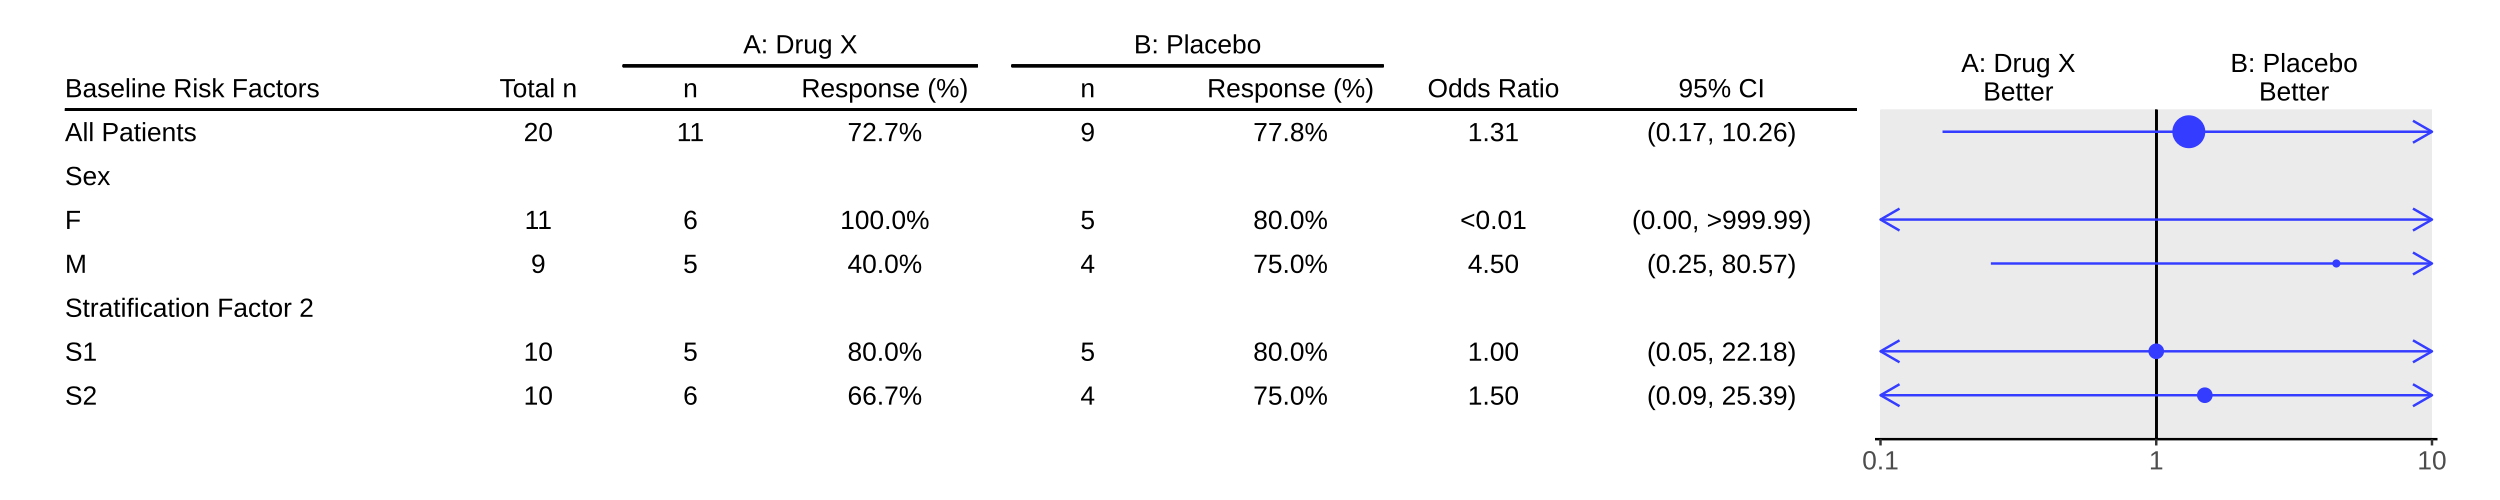
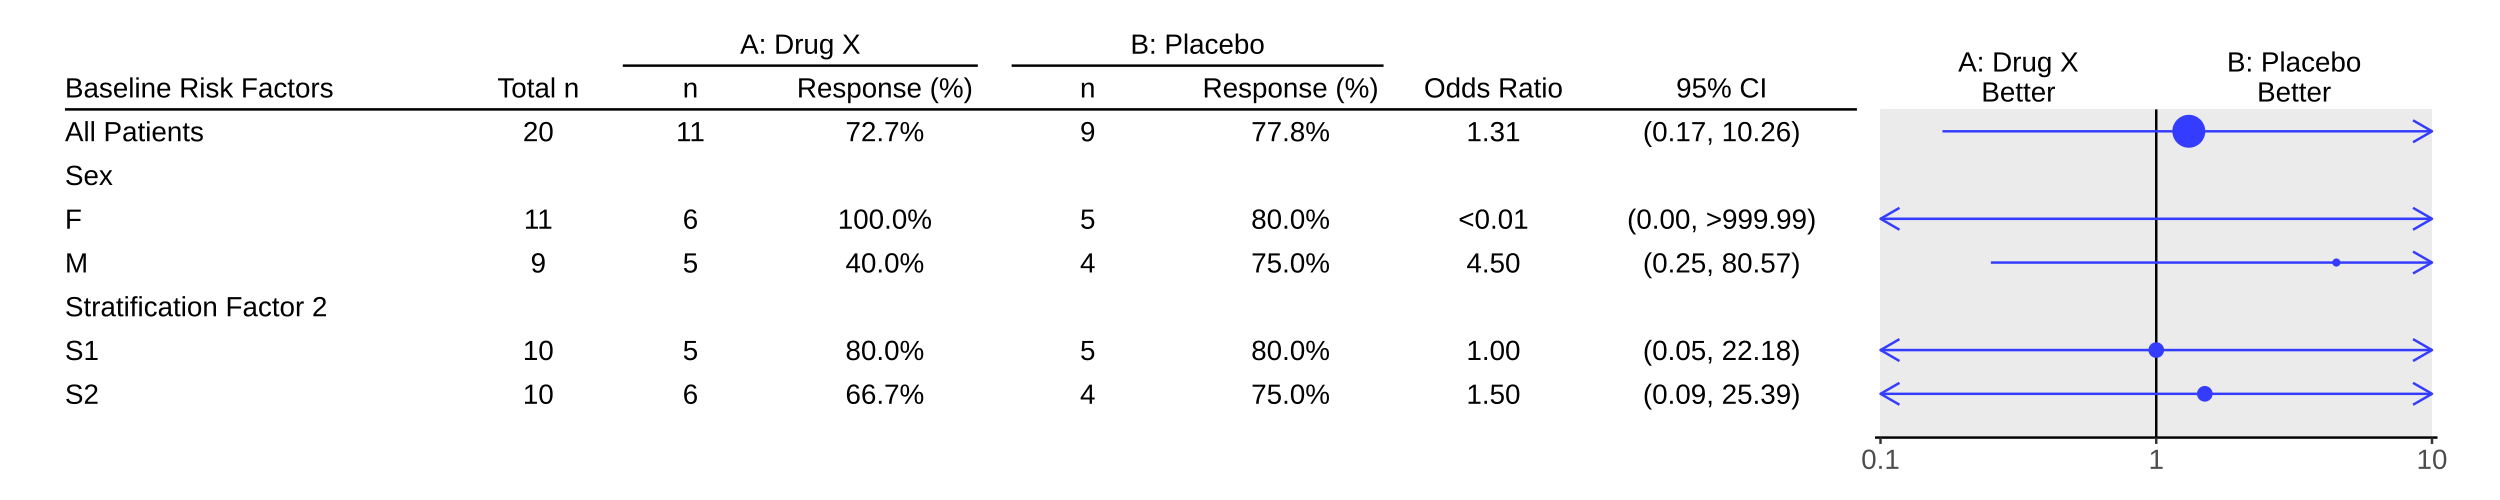
<svg xmlns="http://www.w3.org/2000/svg" class="svglite" width="1080.00pt" height="216.00pt" viewBox="0 0 1080.00 216.00">
  <defs>
    <style type="text/css">
    .svglite line, .svglite polyline, .svglite polygon, .svglite path, .svglite rect, .svglite circle {
      fill: none;
      stroke: #000000;
      stroke-linecap: round;
      stroke-linejoin: round;
      stroke-miterlimit: 10.00;
    }
    .svglite text {
      white-space: pre;
    }
  </style>
  </defs>
  <rect width="100%" height="100%" style="stroke: none; fill: none;" />
  <defs>
    <clipPath id="cpMC4wMHwxMDgwLjAwfDAuMDB8MjE2LjAw">
      <rect x="0.00" y="0.00" width="1080.00" height="216.00" />
    </clipPath>
  </defs>
  <g clip-path="url(#cpMC4wMHwxMDgwLjAwfDAuMDB8MjE2LjAw)">
</g>
  <defs>
-     <clipPath id="cpMjAuMjV8ODEwLjAwfDAuMDB8MTg5Ljcx">
-       <rect x="20.25" y="0.00" width="789.75" height="189.71" />
+     <clipPath id="cpMjAuMjV8ODEwLjAwfDAuMDB8MTg5LjAz">
+       <rect x="20.25" y="0.00" width="789.75" height="189.03" />
    </clipPath>
  </defs>
-   <g clip-path="url(#cpMjAuMjV8ODEwLjAwfDAuMDB8MTg5Ljcx)">
-     <line x1="28.06" y1="47.43" x2="802.19" y2="47.43" style="stroke-width: 1.07; stroke-linecap: butt;" />
-     <line x1="28.06" y1="47.43" x2="802.19" y2="47.43" style="stroke-width: 1.07; stroke-linecap: butt;" />
-     <line x1="28.06" y1="47.43" x2="802.19" y2="47.43" style="stroke-width: 1.07; stroke-linecap: butt;" />
-     <line x1="28.06" y1="47.43" x2="802.19" y2="47.43" style="stroke-width: 1.07; stroke-linecap: butt;" />
-     <line x1="28.06" y1="47.43" x2="802.19" y2="47.43" style="stroke-width: 1.07; stroke-linecap: butt;" />
-     <line x1="28.06" y1="47.43" x2="802.19" y2="47.43" style="stroke-width: 1.07; stroke-linecap: butt;" />
-     <line x1="28.06" y1="47.43" x2="802.19" y2="47.43" style="stroke-width: 1.07; stroke-linecap: butt;" />
-     <line x1="28.06" y1="47.43" x2="802.19" y2="47.43" style="stroke-width: 1.07; stroke-linecap: butt;" />
-     <text x="345.75" y="23.04" text-anchor="middle" style="font-size: 11.38px; font-family: &quot;Arial&quot;;" textLength="49.32px" lengthAdjust="spacingAndGlyphs">A: Drug X</text>
-     <line x1="269.06" y1="28.46" x2="422.43" y2="28.46" style="stroke-width: 1.07; stroke-linecap: butt;" />
-     <line x1="269.06" y1="28.46" x2="422.43" y2="28.46" style="stroke-width: 1.07; stroke-linecap: butt;" />
-     <line x1="269.06" y1="28.46" x2="422.43" y2="28.46" style="stroke-width: 1.07; stroke-linecap: butt;" />
-     <line x1="269.06" y1="28.46" x2="422.43" y2="28.46" style="stroke-width: 1.07; stroke-linecap: butt;" />
-     <line x1="269.06" y1="28.46" x2="422.43" y2="28.46" style="stroke-width: 1.07; stroke-linecap: butt;" />
-     <line x1="269.06" y1="28.46" x2="422.43" y2="28.46" style="stroke-width: 1.07; stroke-linecap: butt;" />
-     <line x1="269.06" y1="28.46" x2="422.43" y2="28.46" style="stroke-width: 1.07; stroke-linecap: butt;" />
-     <line x1="269.06" y1="28.46" x2="422.43" y2="28.46" style="stroke-width: 1.07; stroke-linecap: butt;" />
-     <text x="517.37" y="23.04" text-anchor="middle" style="font-size: 11.38px; font-family: &quot;Arial&quot;;" textLength="55.03px" lengthAdjust="spacingAndGlyphs">B: Placebo</text>
-     <line x1="437.03" y1="28.46" x2="597.70" y2="28.46" style="stroke-width: 1.07; stroke-linecap: butt;" />
-     <line x1="437.03" y1="28.46" x2="597.70" y2="28.46" style="stroke-width: 1.07; stroke-linecap: butt;" />
-     <line x1="437.03" y1="28.46" x2="597.70" y2="28.46" style="stroke-width: 1.07; stroke-linecap: butt;" />
-     <line x1="437.03" y1="28.46" x2="597.70" y2="28.46" style="stroke-width: 1.07; stroke-linecap: butt;" />
-     <line x1="437.03" y1="28.46" x2="597.70" y2="28.46" style="stroke-width: 1.07; stroke-linecap: butt;" />
-     <line x1="437.03" y1="28.46" x2="597.70" y2="28.46" style="stroke-width: 1.07; stroke-linecap: butt;" />
-     <line x1="437.03" y1="28.46" x2="597.70" y2="28.46" style="stroke-width: 1.07; stroke-linecap: butt;" />
-     <line x1="437.03" y1="28.46" x2="597.70" y2="28.46" style="stroke-width: 1.07; stroke-linecap: butt;" />
-     <text x="28.06" y="42.01" style="font-size: 11.38px; font-family: &quot;Arial&quot;;" textLength="110.02px" lengthAdjust="spacingAndGlyphs">Baseline Risk Factors</text>
-     <text x="28.06" y="60.98" style="font-size: 11.38px; font-family: &quot;Arial&quot;;" textLength="56.92px" lengthAdjust="spacingAndGlyphs">All Patients</text>
-     <text x="28.06" y="79.95" style="font-size: 11.38px; font-family: &quot;Arial&quot;;" textLength="19.61px" lengthAdjust="spacingAndGlyphs">Sex</text>
-     <text x="28.06" y="98.92" style="font-size: 11.38px; font-family: &quot;Arial&quot;;" textLength="19.59px" lengthAdjust="spacingAndGlyphs">    F</text>
-     <text x="28.06" y="117.89" style="font-size: 11.38px; font-family: &quot;Arial&quot;;" textLength="22.12px" lengthAdjust="spacingAndGlyphs">    M</text>
-     <text x="28.06" y="136.87" style="font-size: 11.38px; font-family: &quot;Arial&quot;;" textLength="107.50px" lengthAdjust="spacingAndGlyphs">Stratification Factor 2</text>
-     <text x="28.06" y="155.84" style="font-size: 11.38px; font-family: &quot;Arial&quot;;" textLength="26.56px" lengthAdjust="spacingAndGlyphs">    S1</text>
-     <text x="28.06" y="174.81" style="font-size: 11.38px; font-family: &quot;Arial&quot;;" textLength="26.56px" lengthAdjust="spacingAndGlyphs">    S2</text>
-     <text x="232.55" y="42.01" text-anchor="middle" style="font-size: 11.38px; font-family: &quot;Arial&quot;;" textLength="33.52px" lengthAdjust="spacingAndGlyphs">Total n</text>
-     <text x="232.55" y="60.98" text-anchor="middle" style="font-size: 11.38px; font-family: &quot;Arial&quot;;" textLength="12.66px" lengthAdjust="spacingAndGlyphs">20</text>
-     <text x="232.55" y="98.92" text-anchor="middle" style="font-size: 11.38px; font-family: &quot;Arial&quot;;" textLength="11.82px" lengthAdjust="spacingAndGlyphs">11</text>
-     <text x="232.55" y="117.89" text-anchor="middle" style="font-size: 11.38px; font-family: &quot;Arial&quot;;" textLength="6.33px" lengthAdjust="spacingAndGlyphs">9</text>
-     <text x="232.55" y="155.84" text-anchor="middle" style="font-size: 11.38px; font-family: &quot;Arial&quot;;" textLength="12.66px" lengthAdjust="spacingAndGlyphs">10</text>
-     <text x="232.55" y="174.81" text-anchor="middle" style="font-size: 11.38px; font-family: &quot;Arial&quot;;" textLength="12.66px" lengthAdjust="spacingAndGlyphs">10</text>
-     <text x="298.28" y="42.01" text-anchor="middle" style="font-size: 11.38px; font-family: &quot;Arial&quot;;" textLength="6.33px" lengthAdjust="spacingAndGlyphs">n</text>
-     <text x="298.28" y="60.98" text-anchor="middle" style="font-size: 11.38px; font-family: &quot;Arial&quot;;" textLength="11.82px" lengthAdjust="spacingAndGlyphs">11</text>
-     <text x="298.28" y="98.92" text-anchor="middle" style="font-size: 11.38px; font-family: &quot;Arial&quot;;" textLength="6.33px" lengthAdjust="spacingAndGlyphs">6</text>
-     <text x="298.28" y="117.89" text-anchor="middle" style="font-size: 11.38px; font-family: &quot;Arial&quot;;" textLength="6.33px" lengthAdjust="spacingAndGlyphs">5</text>
-     <text x="298.28" y="155.84" text-anchor="middle" style="font-size: 11.38px; font-family: &quot;Arial&quot;;" textLength="6.33px" lengthAdjust="spacingAndGlyphs">5</text>
-     <text x="298.28" y="174.81" text-anchor="middle" style="font-size: 11.38px; font-family: &quot;Arial&quot;;" textLength="6.33px" lengthAdjust="spacingAndGlyphs">6</text>
-     <text x="382.26" y="42.01" text-anchor="middle" style="font-size: 11.38px; font-family: &quot;Arial&quot;;" textLength="72.09px" lengthAdjust="spacingAndGlyphs">Response (%)</text>
-     <text x="382.26" y="60.98" text-anchor="middle" style="font-size: 11.38px; font-family: &quot;Arial&quot;;" textLength="32.26px" lengthAdjust="spacingAndGlyphs">72.7%</text>
-     <text x="382.26" y="98.92" text-anchor="middle" style="font-size: 11.38px; font-family: &quot;Arial&quot;;" textLength="38.59px" lengthAdjust="spacingAndGlyphs">100.0%</text>
-     <text x="382.26" y="117.89" text-anchor="middle" style="font-size: 11.38px; font-family: &quot;Arial&quot;;" textLength="32.26px" lengthAdjust="spacingAndGlyphs">40.0%</text>
-     <text x="382.26" y="155.84" text-anchor="middle" style="font-size: 11.38px; font-family: &quot;Arial&quot;;" textLength="32.26px" lengthAdjust="spacingAndGlyphs">80.0%</text>
-     <text x="382.26" y="174.81" text-anchor="middle" style="font-size: 11.38px; font-family: &quot;Arial&quot;;" textLength="32.26px" lengthAdjust="spacingAndGlyphs">66.7%</text>
-     <text x="469.90" y="42.01" text-anchor="middle" style="font-size: 11.38px; font-family: &quot;Arial&quot;;" textLength="6.33px" lengthAdjust="spacingAndGlyphs">n</text>
-     <text x="469.90" y="60.98" text-anchor="middle" style="font-size: 11.38px; font-family: &quot;Arial&quot;;" textLength="6.33px" lengthAdjust="spacingAndGlyphs">9</text>
-     <text x="469.90" y="98.92" text-anchor="middle" style="font-size: 11.38px; font-family: &quot;Arial&quot;;" textLength="6.33px" lengthAdjust="spacingAndGlyphs">5</text>
-     <text x="469.90" y="117.89" text-anchor="middle" style="font-size: 11.38px; font-family: &quot;Arial&quot;;" textLength="6.33px" lengthAdjust="spacingAndGlyphs">4</text>
-     <text x="469.90" y="155.84" text-anchor="middle" style="font-size: 11.38px; font-family: &quot;Arial&quot;;" textLength="6.33px" lengthAdjust="spacingAndGlyphs">5</text>
-     <text x="469.90" y="174.81" text-anchor="middle" style="font-size: 11.38px; font-family: &quot;Arial&quot;;" textLength="6.33px" lengthAdjust="spacingAndGlyphs">4</text>
-     <text x="557.53" y="42.01" text-anchor="middle" style="font-size: 11.38px; font-family: &quot;Arial&quot;;" textLength="72.09px" lengthAdjust="spacingAndGlyphs">Response (%)</text>
-     <text x="557.53" y="60.98" text-anchor="middle" style="font-size: 11.38px; font-family: &quot;Arial&quot;;" textLength="32.26px" lengthAdjust="spacingAndGlyphs">77.8%</text>
-     <text x="557.53" y="98.92" text-anchor="middle" style="font-size: 11.38px; font-family: &quot;Arial&quot;;" textLength="32.26px" lengthAdjust="spacingAndGlyphs">80.0%</text>
-     <text x="557.53" y="117.89" text-anchor="middle" style="font-size: 11.38px; font-family: &quot;Arial&quot;;" textLength="32.26px" lengthAdjust="spacingAndGlyphs">75.0%</text>
-     <text x="557.53" y="155.84" text-anchor="middle" style="font-size: 11.38px; font-family: &quot;Arial&quot;;" textLength="32.26px" lengthAdjust="spacingAndGlyphs">80.0%</text>
-     <text x="557.53" y="174.81" text-anchor="middle" style="font-size: 11.38px; font-family: &quot;Arial&quot;;" textLength="32.26px" lengthAdjust="spacingAndGlyphs">75.0%</text>
-     <text x="645.17" y="42.01" text-anchor="middle" style="font-size: 11.38px; font-family: &quot;Arial&quot;;" textLength="56.92px" lengthAdjust="spacingAndGlyphs">Odds Ratio</text>
-     <text x="645.17" y="60.98" text-anchor="middle" style="font-size: 11.38px; font-family: &quot;Arial&quot;;" textLength="22.15px" lengthAdjust="spacingAndGlyphs">1.31</text>
-     <text x="645.17" y="98.92" text-anchor="middle" style="font-size: 11.38px; font-family: &quot;Arial&quot;;" textLength="28.79px" lengthAdjust="spacingAndGlyphs">&lt;0.01</text>
-     <text x="645.17" y="117.89" text-anchor="middle" style="font-size: 11.38px; font-family: &quot;Arial&quot;;" textLength="22.15px" lengthAdjust="spacingAndGlyphs">4.50</text>
-     <text x="645.17" y="155.84" text-anchor="middle" style="font-size: 11.38px; font-family: &quot;Arial&quot;;" textLength="22.15px" lengthAdjust="spacingAndGlyphs">1.00</text>
-     <text x="645.17" y="174.81" text-anchor="middle" style="font-size: 11.38px; font-family: &quot;Arial&quot;;" textLength="22.15px" lengthAdjust="spacingAndGlyphs">1.50</text>
-     <text x="743.76" y="42.01" text-anchor="middle" style="font-size: 11.38px; font-family: &quot;Arial&quot;;" textLength="37.31px" lengthAdjust="spacingAndGlyphs">95% CI</text>
-     <text x="743.76" y="60.98" text-anchor="middle" style="font-size: 11.38px; font-family: &quot;Arial&quot;;" textLength="64.52px" lengthAdjust="spacingAndGlyphs">(0.17, 10.26)</text>
-     <text x="743.76" y="98.92" text-anchor="middle" style="font-size: 11.38px; font-family: &quot;Arial&quot;;" textLength="77.49px" lengthAdjust="spacingAndGlyphs">(0.00, &gt;999.99)</text>
-     <text x="743.76" y="117.89" text-anchor="middle" style="font-size: 11.38px; font-family: &quot;Arial&quot;;" textLength="64.52px" lengthAdjust="spacingAndGlyphs">(0.25, 80.57)</text>
-     <text x="743.76" y="155.84" text-anchor="middle" style="font-size: 11.38px; font-family: &quot;Arial&quot;;" textLength="64.52px" lengthAdjust="spacingAndGlyphs">(0.05, 22.18)</text>
-     <text x="743.76" y="174.81" text-anchor="middle" style="font-size: 11.38px; font-family: &quot;Arial&quot;;" textLength="64.52px" lengthAdjust="spacingAndGlyphs">(0.09, 25.39)</text>
+   <g clip-path="url(#cpMjAuMjV8ODEwLjAwfDAuMDB8MTg5LjAz)">
+     <line x1="28.06" y1="47.26" x2="802.19" y2="47.26" style="stroke-width: 1.07; stroke-linecap: butt;" />
+     <text x="345.75" y="23.20" text-anchor="middle" style="font-size: 12.00px; font-family: &quot;Arial&quot;;" textLength="52.03px" lengthAdjust="spacingAndGlyphs">A: Drug X</text>
+     <line x1="269.06" y1="28.35" x2="422.43" y2="28.35" style="stroke-width: 1.07; stroke-linecap: butt;" />
+     <text x="517.37" y="23.20" text-anchor="middle" style="font-size: 12.00px; font-family: &quot;Arial&quot;;" textLength="58.05px" lengthAdjust="spacingAndGlyphs">B: Placebo</text>
+     <line x1="437.03" y1="28.35" x2="597.70" y2="28.35" style="stroke-width: 1.07; stroke-linecap: butt;" />
+     <text x="28.06" y="42.10" style="font-size: 12.00px; font-family: &quot;Arial&quot;;" textLength="116.06px" lengthAdjust="spacingAndGlyphs">Baseline Risk Factors</text>
+     <text x="28.06" y="61.01" style="font-size: 12.00px; font-family: &quot;Arial&quot;;" textLength="60.03px" lengthAdjust="spacingAndGlyphs">All Patients</text>
+     <text x="28.06" y="79.91" style="font-size: 12.00px; font-family: &quot;Arial&quot;;" textLength="20.69px" lengthAdjust="spacingAndGlyphs">Sex</text>
+     <text x="28.06" y="98.81" style="font-size: 12.00px; font-family: &quot;Arial&quot;;" textLength="20.66px" lengthAdjust="spacingAndGlyphs">    F</text>
+     <text x="28.06" y="117.72" style="font-size: 12.00px; font-family: &quot;Arial&quot;;" textLength="23.34px" lengthAdjust="spacingAndGlyphs">    M</text>
+     <text x="28.06" y="136.62" style="font-size: 12.00px; font-family: &quot;Arial&quot;;" textLength="113.39px" lengthAdjust="spacingAndGlyphs">Stratification Factor 2</text>
+     <text x="28.06" y="155.52" style="font-size: 12.00px; font-family: &quot;Arial&quot;;" textLength="28.02px" lengthAdjust="spacingAndGlyphs">    S1</text>
+     <text x="28.06" y="174.43" style="font-size: 12.00px; font-family: &quot;Arial&quot;;" textLength="28.02px" lengthAdjust="spacingAndGlyphs">    S2</text>
+     <text x="232.55" y="42.10" text-anchor="middle" style="font-size: 12.00px; font-family: &quot;Arial&quot;;" textLength="35.35px" lengthAdjust="spacingAndGlyphs">Total n</text>
+     <text x="232.55" y="61.01" text-anchor="middle" style="font-size: 12.00px; font-family: &quot;Arial&quot;;" textLength="13.35px" lengthAdjust="spacingAndGlyphs">20</text>
+     <text x="232.55" y="98.81" text-anchor="middle" style="font-size: 12.00px; font-family: &quot;Arial&quot;;" textLength="12.46px" lengthAdjust="spacingAndGlyphs">11</text>
+     <text x="232.55" y="117.72" text-anchor="middle" style="font-size: 12.00px; font-family: &quot;Arial&quot;;" textLength="6.67px" lengthAdjust="spacingAndGlyphs">9</text>
+     <text x="232.55" y="155.52" text-anchor="middle" style="font-size: 12.00px; font-family: &quot;Arial&quot;;" textLength="13.35px" lengthAdjust="spacingAndGlyphs">10</text>
+     <text x="232.55" y="174.43" text-anchor="middle" style="font-size: 12.00px; font-family: &quot;Arial&quot;;" textLength="13.35px" lengthAdjust="spacingAndGlyphs">10</text>
+     <text x="298.28" y="42.10" text-anchor="middle" style="font-size: 12.00px; font-family: &quot;Arial&quot;;" textLength="6.67px" lengthAdjust="spacingAndGlyphs">n</text>
+     <text x="298.28" y="61.01" text-anchor="middle" style="font-size: 12.00px; font-family: &quot;Arial&quot;;" textLength="12.46px" lengthAdjust="spacingAndGlyphs">11</text>
+     <text x="298.28" y="98.81" text-anchor="middle" style="font-size: 12.00px; font-family: &quot;Arial&quot;;" textLength="6.67px" lengthAdjust="spacingAndGlyphs">6</text>
+     <text x="298.28" y="117.72" text-anchor="middle" style="font-size: 12.00px; font-family: &quot;Arial&quot;;" textLength="6.67px" lengthAdjust="spacingAndGlyphs">5</text>
+     <text x="298.28" y="155.52" text-anchor="middle" style="font-size: 12.00px; font-family: &quot;Arial&quot;;" textLength="6.67px" lengthAdjust="spacingAndGlyphs">5</text>
+     <text x="298.28" y="174.43" text-anchor="middle" style="font-size: 12.00px; font-family: &quot;Arial&quot;;" textLength="6.67px" lengthAdjust="spacingAndGlyphs">6</text>
+     <text x="382.26" y="42.10" text-anchor="middle" style="font-size: 12.00px; font-family: &quot;Arial&quot;;" textLength="76.05px" lengthAdjust="spacingAndGlyphs">Response (%)</text>
+     <text x="382.26" y="61.01" text-anchor="middle" style="font-size: 12.00px; font-family: &quot;Arial&quot;;" textLength="34.03px" lengthAdjust="spacingAndGlyphs">72.7%</text>
+     <text x="382.26" y="98.81" text-anchor="middle" style="font-size: 12.00px; font-family: &quot;Arial&quot;;" textLength="40.70px" lengthAdjust="spacingAndGlyphs">100.0%</text>
+     <text x="382.26" y="117.72" text-anchor="middle" style="font-size: 12.00px; font-family: &quot;Arial&quot;;" textLength="34.03px" lengthAdjust="spacingAndGlyphs">40.0%</text>
+     <text x="382.26" y="155.52" text-anchor="middle" style="font-size: 12.00px; font-family: &quot;Arial&quot;;" textLength="34.03px" lengthAdjust="spacingAndGlyphs">80.0%</text>
+     <text x="382.26" y="174.43" text-anchor="middle" style="font-size: 12.00px; font-family: &quot;Arial&quot;;" textLength="34.03px" lengthAdjust="spacingAndGlyphs">66.7%</text>
+     <text x="469.90" y="42.10" text-anchor="middle" style="font-size: 12.00px; font-family: &quot;Arial&quot;;" textLength="6.67px" lengthAdjust="spacingAndGlyphs">n</text>
+     <text x="469.90" y="61.01" text-anchor="middle" style="font-size: 12.00px; font-family: &quot;Arial&quot;;" textLength="6.67px" lengthAdjust="spacingAndGlyphs">9</text>
+     <text x="469.90" y="98.81" text-anchor="middle" style="font-size: 12.00px; font-family: &quot;Arial&quot;;" textLength="6.67px" lengthAdjust="spacingAndGlyphs">5</text>
+     <text x="469.90" y="117.72" text-anchor="middle" style="font-size: 12.00px; font-family: &quot;Arial&quot;;" textLength="6.67px" lengthAdjust="spacingAndGlyphs">4</text>
+     <text x="469.90" y="155.52" text-anchor="middle" style="font-size: 12.00px; font-family: &quot;Arial&quot;;" textLength="6.67px" lengthAdjust="spacingAndGlyphs">5</text>
+     <text x="469.90" y="174.43" text-anchor="middle" style="font-size: 12.00px; font-family: &quot;Arial&quot;;" textLength="6.67px" lengthAdjust="spacingAndGlyphs">4</text>
+     <text x="557.53" y="42.10" text-anchor="middle" style="font-size: 12.00px; font-family: &quot;Arial&quot;;" textLength="76.05px" lengthAdjust="spacingAndGlyphs">Response (%)</text>
+     <text x="557.53" y="61.01" text-anchor="middle" style="font-size: 12.00px; font-family: &quot;Arial&quot;;" textLength="34.03px" lengthAdjust="spacingAndGlyphs">77.8%</text>
+     <text x="557.53" y="98.81" text-anchor="middle" style="font-size: 12.00px; font-family: &quot;Arial&quot;;" textLength="34.03px" lengthAdjust="spacingAndGlyphs">80.0%</text>
+     <text x="557.53" y="117.72" text-anchor="middle" style="font-size: 12.00px; font-family: &quot;Arial&quot;;" textLength="34.03px" lengthAdjust="spacingAndGlyphs">75.0%</text>
+     <text x="557.53" y="155.52" text-anchor="middle" style="font-size: 12.00px; font-family: &quot;Arial&quot;;" textLength="34.03px" lengthAdjust="spacingAndGlyphs">80.0%</text>
+     <text x="557.53" y="174.43" text-anchor="middle" style="font-size: 12.00px; font-family: &quot;Arial&quot;;" textLength="34.03px" lengthAdjust="spacingAndGlyphs">75.0%</text>
+     <text x="645.17" y="42.10" text-anchor="middle" style="font-size: 12.00px; font-family: &quot;Arial&quot;;" textLength="60.04px" lengthAdjust="spacingAndGlyphs">Odds Ratio</text>
+     <text x="645.17" y="61.01" text-anchor="middle" style="font-size: 12.00px; font-family: &quot;Arial&quot;;" textLength="23.36px" lengthAdjust="spacingAndGlyphs">1.31</text>
+     <text x="645.17" y="98.81" text-anchor="middle" style="font-size: 12.00px; font-family: &quot;Arial&quot;;" textLength="30.37px" lengthAdjust="spacingAndGlyphs">&lt;0.01</text>
+     <text x="645.17" y="117.72" text-anchor="middle" style="font-size: 12.00px; font-family: &quot;Arial&quot;;" textLength="23.36px" lengthAdjust="spacingAndGlyphs">4.50</text>
+     <text x="645.17" y="155.52" text-anchor="middle" style="font-size: 12.00px; font-family: &quot;Arial&quot;;" textLength="23.36px" lengthAdjust="spacingAndGlyphs">1.00</text>
+     <text x="645.17" y="174.43" text-anchor="middle" style="font-size: 12.00px; font-family: &quot;Arial&quot;;" textLength="23.36px" lengthAdjust="spacingAndGlyphs">1.50</text>
+     <text x="743.76" y="42.10" text-anchor="middle" style="font-size: 12.00px; font-family: &quot;Arial&quot;;" textLength="39.36px" lengthAdjust="spacingAndGlyphs">95% CI</text>
+     <text x="743.76" y="61.01" text-anchor="middle" style="font-size: 12.00px; font-family: &quot;Arial&quot;;" textLength="68.05px" lengthAdjust="spacingAndGlyphs">(0.17, 10.26)</text>
+     <text x="743.76" y="98.81" text-anchor="middle" style="font-size: 12.00px; font-family: &quot;Arial&quot;;" textLength="81.73px" lengthAdjust="spacingAndGlyphs">(0.00, &gt;999.99)</text>
+     <text x="743.76" y="117.72" text-anchor="middle" style="font-size: 12.00px; font-family: &quot;Arial&quot;;" textLength="68.05px" lengthAdjust="spacingAndGlyphs">(0.25, 80.57)</text>
+     <text x="743.76" y="155.52" text-anchor="middle" style="font-size: 12.00px; font-family: &quot;Arial&quot;;" textLength="68.05px" lengthAdjust="spacingAndGlyphs">(0.05, 22.18)</text>
+     <text x="743.76" y="174.43" text-anchor="middle" style="font-size: 12.00px; font-family: &quot;Arial&quot;;" textLength="68.05px" lengthAdjust="spacingAndGlyphs">(0.09, 25.39)</text>
  </g>
  <g clip-path="url(#cpMC4wMHwxMDgwLjAwfDAuMDB8MjE2LjAw)">
</g>
  <defs>
    <clipPath id="cpODEwLjAwfDEwODAuMDB8MC4wMHwyMTYuMDA=">
      <rect x="810.00" y="0.00" width="270.00" height="216.00" />
    </clipPath>
  </defs>
  <g clip-path="url(#cpODEwLjAwfDEwODAuMDB8MC4wMHwyMTYuMDA=)">
    <rect x="810.00" y="0.00" width="270.00" height="216.00" style="stroke-width: 1.07; stroke: none;" />
  </g>
  <g clip-path="url(#cpMC4wMHwxMDgwLjAwfDAuMDB8MjE2LjAw)">
-     <rect x="810.00" y="-0" width="243.00" height="189.71" style="stroke-width: 1.07; stroke: none;" />
-     <rect x="812.38" y="47.43" width="238.24" height="142.28" style="stroke-width: 1.07; stroke: none; stroke-linecap: butt; stroke-linejoin: miter; fill: #EBEBEB;" />
-     <rect x="812.38" y="47.43" width="238.24" height="142.28" style="stroke-width: 1.07; stroke: none; stroke-linecap: butt; stroke-linejoin: miter; fill: #EBEBEB;" />
-     <rect x="812.38" y="47.43" width="238.24" height="142.28" style="stroke-width: 1.07; stroke: none; stroke-linecap: butt; stroke-linejoin: miter; fill: #EBEBEB;" />
-     <rect x="812.38" y="47.43" width="238.24" height="142.28" style="stroke-width: 1.07; stroke: none; stroke-linecap: butt; stroke-linejoin: miter; fill: #EBEBEB;" />
-     <rect x="812.38" y="47.43" width="238.24" height="142.28" style="stroke-width: 1.07; stroke: none; stroke-linecap: butt; stroke-linejoin: miter; fill: #EBEBEB;" />
-     <line x1="931.50" y1="189.71" x2="931.50" y2="47.43" style="stroke-width: 1.07; stroke-linecap: butt;" />
-     <line x1="931.50" y1="189.71" x2="931.50" y2="47.43" style="stroke-width: 1.07; stroke-linecap: butt;" />
-     <line x1="931.50" y1="189.71" x2="931.50" y2="47.43" style="stroke-width: 1.07; stroke-linecap: butt;" />
-     <line x1="931.50" y1="189.71" x2="931.50" y2="47.43" style="stroke-width: 1.07; stroke-linecap: butt;" />
-     <line x1="931.50" y1="189.71" x2="931.50" y2="47.43" style="stroke-width: 1.07; stroke-linecap: butt;" />
-     <text x="871.94" y="31.12" text-anchor="middle" style="font-size: 11.38px; font-family: &quot;Arial&quot;;" textLength="49.32px" lengthAdjust="spacingAndGlyphs">A: Drug X</text>
-     <text x="871.94" y="43.42" text-anchor="middle" style="font-size: 11.38px; font-family: &quot;Arial&quot;;" textLength="30.36px" lengthAdjust="spacingAndGlyphs">Better</text>
-     <text x="991.06" y="31.12" text-anchor="middle" style="font-size: 11.38px; font-family: &quot;Arial&quot;;" textLength="55.03px" lengthAdjust="spacingAndGlyphs">B: Placebo</text>
-     <text x="991.06" y="43.42" text-anchor="middle" style="font-size: 11.38px; font-family: &quot;Arial&quot;;" textLength="30.36px" lengthAdjust="spacingAndGlyphs">Better</text>
-     <circle cx="945.57" cy="56.91" r="6.76" style="stroke-width: 0.71; stroke: #343CFF; fill: #343CFF;" />
-     <circle cx="-60.71" cy="94.85" r="3.70" style="stroke-width: 0.71; stroke: #343CFF; fill: #343CFF;" />
-     <circle cx="1009.31" cy="113.82" r="1.42" style="stroke-width: 0.71; stroke: #343CFF; fill: #343CFF;" />
-     <circle cx="931.50" cy="151.76" r="3.03" style="stroke-width: 0.71; stroke: #343CFF; fill: #343CFF;" />
-     <circle cx="952.48" cy="170.73" r="3.03" style="stroke-width: 0.71; stroke: #343CFF; fill: #343CFF;" />
-     <line x1="839.17" y1="56.91" x2="1050.62" y2="56.91" style="stroke-width: 1.07; stroke: #343CFF; stroke-linecap: butt;" />
-     <polyline points="1042.40,61.65 1050.62,56.91 1042.40,52.17 " style="stroke-width: 1.07; stroke: #343CFF; stroke-linecap: butt;" />
-     <line x1="812.38" y1="94.85" x2="1050.62" y2="94.85" style="stroke-width: 1.07; stroke: #343CFF; stroke-linecap: butt;" />
-     <polyline points="820.60,90.11 812.38,94.85 820.60,99.60 " style="stroke-width: 1.07; stroke: #343CFF; stroke-linecap: butt;" />
-     <polyline points="1042.40,99.60 1050.62,94.85 1042.40,90.11 " style="stroke-width: 1.07; stroke: #343CFF; stroke-linecap: butt;" />
-     <line x1="860.06" y1="113.82" x2="1050.62" y2="113.82" style="stroke-width: 1.07; stroke: #343CFF; stroke-linecap: butt;" />
-     <polyline points="1042.40,118.57 1050.62,113.82 1042.40,109.08 " style="stroke-width: 1.07; stroke: #343CFF; stroke-linecap: butt;" />
-     <line x1="812.38" y1="151.76" x2="1050.62" y2="151.76" style="stroke-width: 1.07; stroke: #343CFF; stroke-linecap: butt;" />
-     <polyline points="820.60,147.02 812.38,151.76 820.60,156.51 " style="stroke-width: 1.07; stroke: #343CFF; stroke-linecap: butt;" />
-     <polyline points="1042.40,156.51 1050.62,151.76 1042.40,147.02 " style="stroke-width: 1.07; stroke: #343CFF; stroke-linecap: butt;" />
-     <line x1="812.38" y1="170.73" x2="1050.62" y2="170.73" style="stroke-width: 1.07; stroke: #343CFF; stroke-linecap: butt;" />
-     <polyline points="820.60,165.99 812.38,170.73 820.60,175.48 " style="stroke-width: 1.07; stroke: #343CFF; stroke-linecap: butt;" />
-     <polyline points="1042.40,175.48 1050.62,170.73 1042.40,165.99 " style="stroke-width: 1.07; stroke: #343CFF; stroke-linecap: butt;" />
-     <polyline points="810.00,189.71 1053.00,189.71 " style="stroke-width: 1.07; stroke-linecap: butt;" />
-     <polyline points="812.38,192.45 812.38,189.71 " style="stroke-width: 1.07; stroke: #333333; stroke-linecap: butt;" />
-     <polyline points="931.50,192.45 931.50,189.71 " style="stroke-width: 1.07; stroke: #333333; stroke-linecap: butt;" />
-     <polyline points="1050.62,192.45 1050.62,189.71 " style="stroke-width: 1.07; stroke: #333333; stroke-linecap: butt;" />
-     <text x="812.38" y="202.78" text-anchor="middle" style="font-size: 11.38px;fill: #4D4D4D; font-family: &quot;Arial&quot;;" textLength="15.82px" lengthAdjust="spacingAndGlyphs">0.1</text>
-     <text x="931.50" y="202.78" text-anchor="middle" style="font-size: 11.38px;fill: #4D4D4D; font-family: &quot;Arial&quot;;" textLength="6.33px" lengthAdjust="spacingAndGlyphs">1</text>
-     <text x="1050.62" y="202.78" text-anchor="middle" style="font-size: 11.38px;fill: #4D4D4D; font-family: &quot;Arial&quot;;" textLength="12.66px" lengthAdjust="spacingAndGlyphs">10</text>
+     <rect x="810.00" y="-0" width="243.00" height="189.03" style="stroke-width: 1.07; stroke: none;" />
+     <rect x="812.38" y="47.26" width="238.24" height="141.77" style="stroke-width: 1.07; stroke: none; stroke-linecap: butt; stroke-linejoin: miter; fill: #EBEBEB;" />
+     <rect x="812.38" y="47.26" width="238.24" height="141.77" style="stroke-width: 1.07; stroke: none; stroke-linecap: butt; stroke-linejoin: miter; fill: #EBEBEB;" />
+     <rect x="812.38" y="47.26" width="238.24" height="141.77" style="stroke-width: 1.07; stroke: none; stroke-linecap: butt; stroke-linejoin: miter; fill: #EBEBEB;" />
+     <rect x="812.38" y="47.26" width="238.24" height="141.77" style="stroke-width: 1.07; stroke: none; stroke-linecap: butt; stroke-linejoin: miter; fill: #EBEBEB;" />
+     <rect x="812.38" y="47.26" width="238.24" height="141.77" style="stroke-width: 1.07; stroke: none; stroke-linecap: butt; stroke-linejoin: miter; fill: #EBEBEB;" />
+     <line x1="931.50" y1="189.03" x2="931.50" y2="47.26" style="stroke-width: 1.07; stroke-linecap: butt;" />
+     <text x="871.94" y="30.90" text-anchor="middle" style="font-size: 12.00px; font-family: &quot;Arial&quot;;" textLength="52.03px" lengthAdjust="spacingAndGlyphs">A: Drug X</text>
+     <text x="871.94" y="43.86" text-anchor="middle" style="font-size: 12.00px; font-family: &quot;Arial&quot;;" textLength="32.02px" lengthAdjust="spacingAndGlyphs">Better</text>
+     <text x="991.06" y="30.90" text-anchor="middle" style="font-size: 12.00px; font-family: &quot;Arial&quot;;" textLength="58.05px" lengthAdjust="spacingAndGlyphs">B: Placebo</text>
+     <text x="991.06" y="43.86" text-anchor="middle" style="font-size: 12.00px; font-family: &quot;Arial&quot;;" textLength="32.02px" lengthAdjust="spacingAndGlyphs">Better</text>
+     <circle cx="945.57" cy="56.71" r="6.76" style="stroke-width: 0.71; stroke: #343CFF; fill: #343CFF;" />
+     <circle cx="-60.71" cy="94.52" r="3.70" style="stroke-width: 0.71; stroke: #343CFF; fill: #343CFF;" />
+     <circle cx="1009.31" cy="113.42" r="1.42" style="stroke-width: 0.71; stroke: #343CFF; fill: #343CFF;" />
+     <circle cx="931.50" cy="151.23" r="3.03" style="stroke-width: 0.71; stroke: #343CFF; fill: #343CFF;" />
+     <circle cx="952.48" cy="170.13" r="3.03" style="stroke-width: 0.71; stroke: #343CFF; fill: #343CFF;" />
+     <line x1="839.17" y1="56.71" x2="1050.62" y2="56.71" style="stroke-width: 1.07; stroke: #343CFF; stroke-linecap: butt;" />
+     <polyline points="1042.43,61.44 1050.62,56.71 1042.43,51.98 " style="stroke-width: 1.07; stroke: #343CFF; stroke-linecap: butt;" />
+     <line x1="812.38" y1="94.52" x2="1050.62" y2="94.52" style="stroke-width: 1.07; stroke: #343CFF; stroke-linecap: butt;" />
+     <polyline points="820.57,89.79 812.38,94.52 820.57,99.24 " style="stroke-width: 1.07; stroke: #343CFF; stroke-linecap: butt;" />
+     <polyline points="1042.43,99.24 1050.62,94.52 1042.43,89.79 " style="stroke-width: 1.07; stroke: #343CFF; stroke-linecap: butt;" />
+     <line x1="860.06" y1="113.42" x2="1050.62" y2="113.42" style="stroke-width: 1.07; stroke: #343CFF; stroke-linecap: butt;" />
+     <polyline points="1042.43,118.14 1050.62,113.42 1042.43,108.69 " style="stroke-width: 1.07; stroke: #343CFF; stroke-linecap: butt;" />
+     <line x1="812.38" y1="151.23" x2="1050.62" y2="151.23" style="stroke-width: 1.07; stroke: #343CFF; stroke-linecap: butt;" />
+     <polyline points="820.57,146.50 812.38,151.23 820.57,155.95 " style="stroke-width: 1.07; stroke: #343CFF; stroke-linecap: butt;" />
+     <polyline points="1042.43,155.95 1050.62,151.23 1042.43,146.50 " style="stroke-width: 1.07; stroke: #343CFF; stroke-linecap: butt;" />
+     <line x1="812.38" y1="170.13" x2="1050.62" y2="170.13" style="stroke-width: 1.07; stroke: #343CFF; stroke-linecap: butt;" />
+     <polyline points="820.57,165.40 812.38,170.13 820.57,174.85 " style="stroke-width: 1.07; stroke: #343CFF; stroke-linecap: butt;" />
+     <polyline points="1042.43,174.85 1050.62,170.13 1042.43,165.40 " style="stroke-width: 1.07; stroke: #343CFF; stroke-linecap: butt;" />
+     <polyline points="810.00,189.03 1053.00,189.03 " style="stroke-width: 1.07; stroke-linecap: butt;" />
+     <polyline points="812.38,191.77 812.38,189.03 " style="stroke-width: 1.07; stroke: #333333; stroke-linecap: butt;" />
+     <polyline points="931.50,191.77 931.50,189.03 " style="stroke-width: 1.07; stroke: #333333; stroke-linecap: butt;" />
+     <polyline points="1050.62,191.77 1050.62,189.03 " style="stroke-width: 1.07; stroke: #333333; stroke-linecap: butt;" />
+     <text x="812.38" y="202.56" text-anchor="middle" style="font-size: 12.00px;fill: #4D4D4D; font-family: &quot;Arial&quot;;" textLength="16.68px" lengthAdjust="spacingAndGlyphs">0.1</text>
+     <text x="931.50" y="202.56" text-anchor="middle" style="font-size: 12.00px;fill: #4D4D4D; font-family: &quot;Arial&quot;;" textLength="6.67px" lengthAdjust="spacingAndGlyphs">1</text>
+     <text x="1050.62" y="202.56" text-anchor="middle" style="font-size: 12.00px;fill: #4D4D4D; font-family: &quot;Arial&quot;;" textLength="13.35px" lengthAdjust="spacingAndGlyphs">10</text>
  </g>
</svg>
